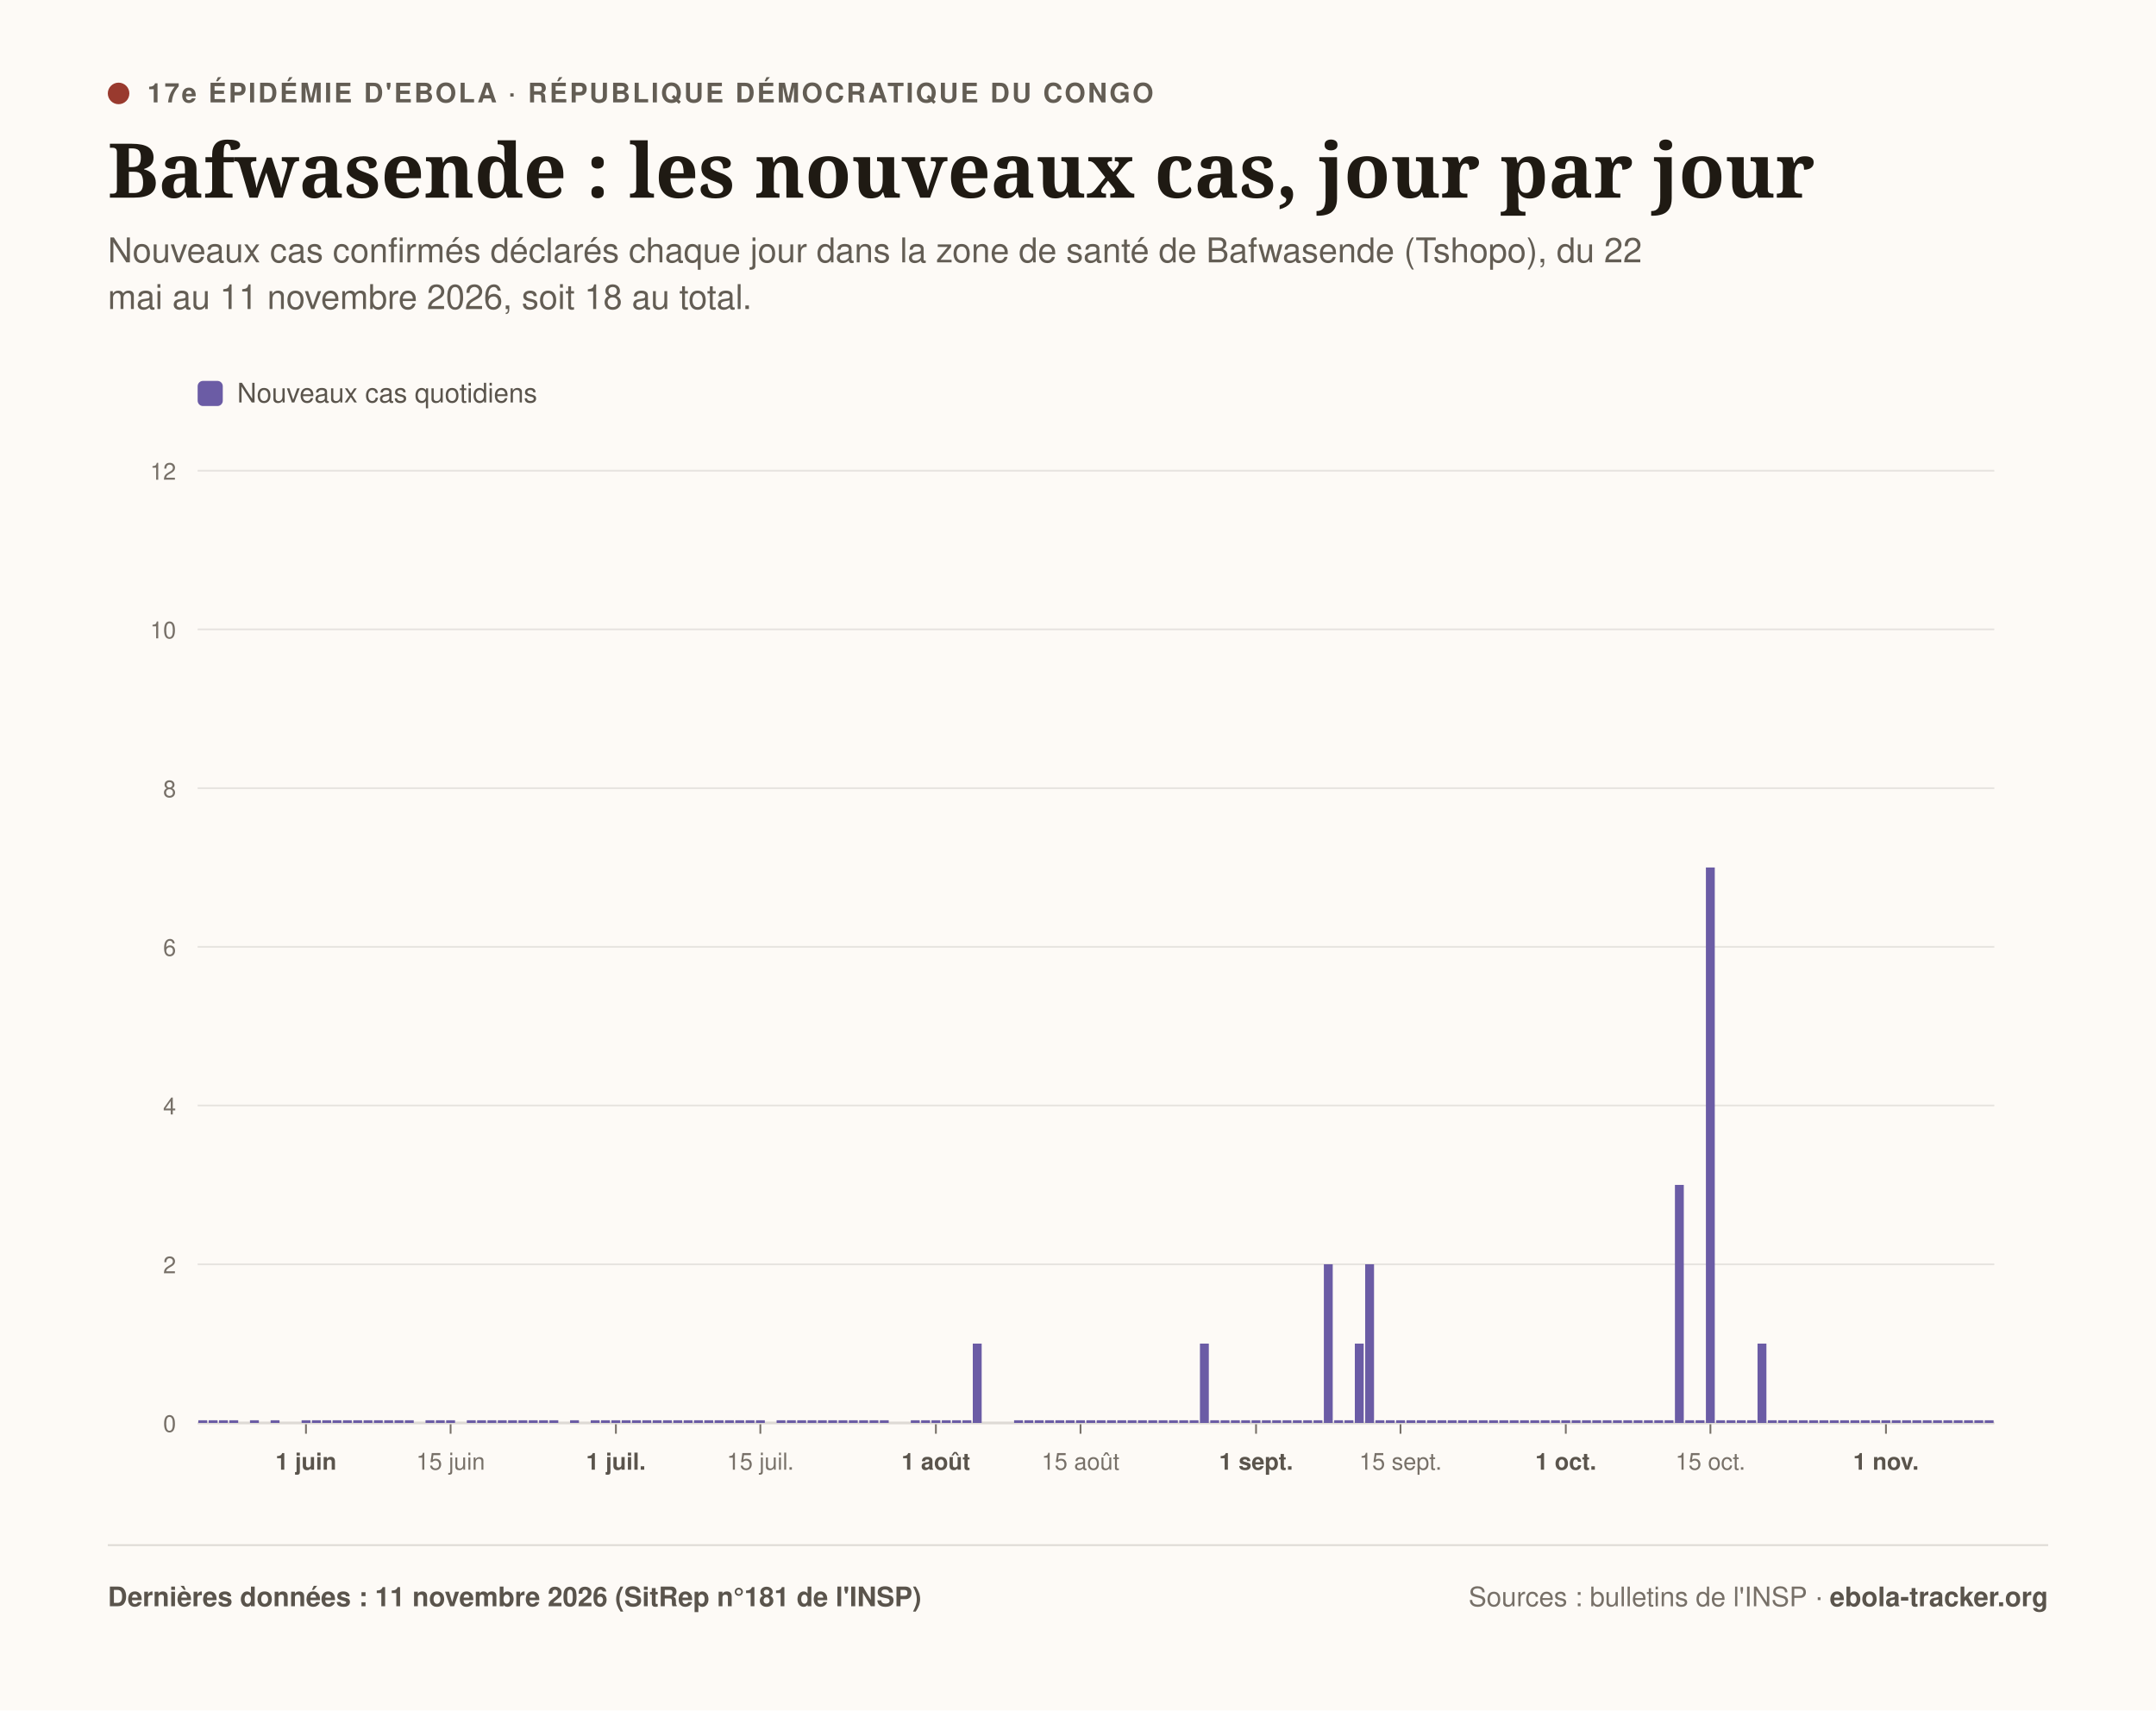
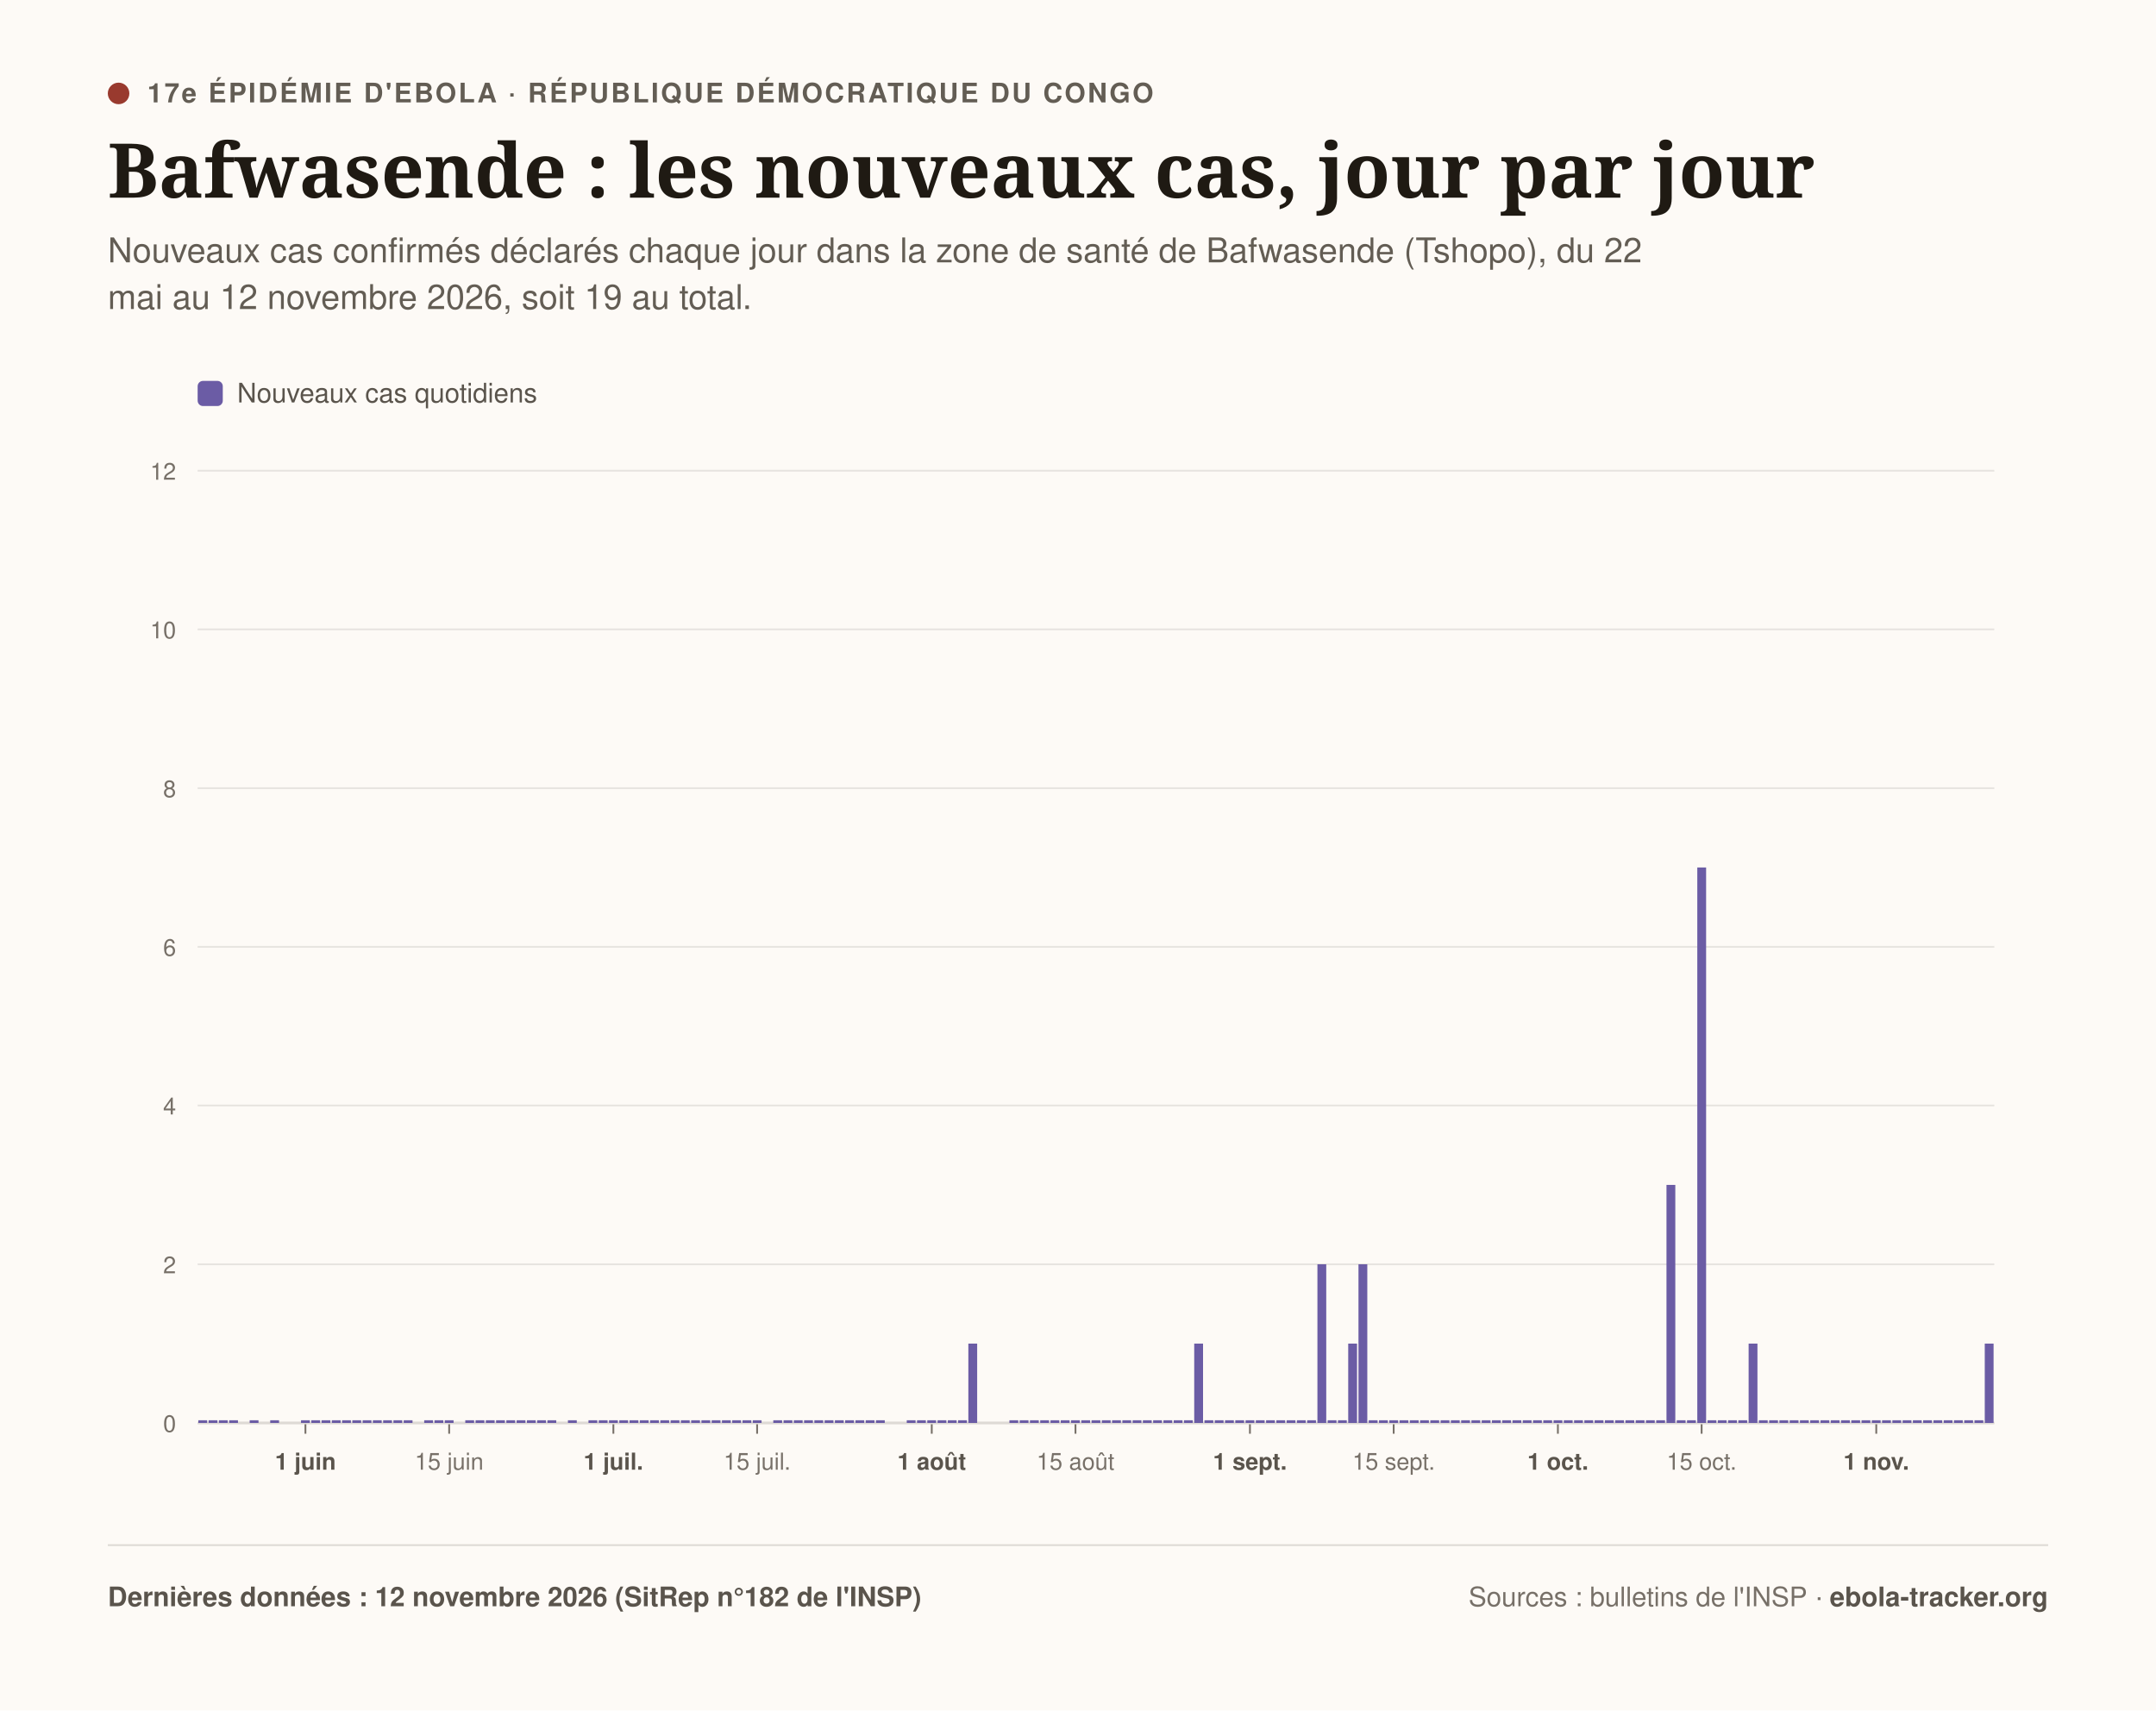
- <svg xmlns="http://www.w3.org/2000/svg" viewBox="0 0 1200 952" role="img" aria-label="Bafwasende : les nouveaux cas, jour par jour. Nouveaux cas confirmés déclarés chaque jour dans la zone de santé de Bafwasende (Tshopo), du 22 mai au 11 novembre 2026, soit 18 au total.">
+ <svg xmlns="http://www.w3.org/2000/svg" viewBox="0 0 1200 952" role="img" aria-label="Bafwasende : les nouveaux cas, jour par jour. Nouveaux cas confirmés déclarés chaque jour dans la zone de santé de Bafwasende (Tshopo), du 22 mai au 12 novembre 2026, soit 19 au total.">
  <rect width="1200" height="952" fill="#FDFAF6" />
  <circle cx="66" cy="52" r="6" fill="#993A2E" />
  <text x="82.0" y="57.0" font-family="'Public Sans',Helvetica,Arial,sans-serif" font-size="15" font-weight="700" fill="#635D54" text-anchor="start" letter-spacing=".08em">17e ÉPIDÉMIE D'EBOLA · RÉPUBLIQUE DÉMOCRATIQUE DU CONGO</text>
  <text x="60.0" y="110.0" font-family="'Source Serif 4',Georgia,serif" font-size="42" font-weight="600" fill="#1F1A13" text-anchor="start">Bafwasende : les nouveaux cas, jour par jour</text>
  <text x="60.0" y="146.0" font-family="'Public Sans',Helvetica,Arial,sans-serif" font-size="19" font-weight="400" fill="#635D54" text-anchor="start">Nouveaux cas confirmés déclarés chaque jour dans la zone de santé de Bafwasende (Tshopo), du 22</text>
-   <text x="60.0" y="172.0" font-family="'Public Sans',Helvetica,Arial,sans-serif" font-size="19" font-weight="400" fill="#635D54" text-anchor="start">mai au 11 novembre 2026, soit 18 au total.</text>
+   <text x="60.0" y="172.0" font-family="'Public Sans',Helvetica,Arial,sans-serif" font-size="19" font-weight="400" fill="#635D54" text-anchor="start">mai au 12 novembre 2026, soit 19 au total.</text>
  <rect x="110" y="212" width="14" height="14" rx="3" fill="#6B5CA5" />
  <text x="132.0" y="224.0" font-family="'Public Sans',Helvetica,Arial,sans-serif" font-size="15" font-weight="400" fill="#5A544C" text-anchor="start">Nouveaux cas quotidiens</text>
  <line x1="110" x2="1110" y1="792.0" y2="792.0" stroke="#E7E4E0" />
  <text x="98.0" y="797.0" font-family="'Public Sans',Helvetica,Arial,sans-serif" font-size="13" font-weight="400" fill="#777068" text-anchor="end">0</text>
  <line x1="110" x2="1110" y1="703.7" y2="703.7" stroke="#E7E4E0" />
  <text x="98.0" y="708.7" font-family="'Public Sans',Helvetica,Arial,sans-serif" font-size="13" font-weight="400" fill="#777068" text-anchor="end">2</text>
  <line x1="110" x2="1110" y1="615.3" y2="615.3" stroke="#E7E4E0" />
  <text x="98.0" y="620.3" font-family="'Public Sans',Helvetica,Arial,sans-serif" font-size="13" font-weight="400" fill="#777068" text-anchor="end">4</text>
  <line x1="110" x2="1110" y1="527.0" y2="527.0" stroke="#E7E4E0" />
  <text x="98.0" y="532.0" font-family="'Public Sans',Helvetica,Arial,sans-serif" font-size="13" font-weight="400" fill="#777068" text-anchor="end">6</text>
  <line x1="110" x2="1110" y1="438.7" y2="438.7" stroke="#E7E4E0" />
  <text x="98.0" y="443.7" font-family="'Public Sans',Helvetica,Arial,sans-serif" font-size="13" font-weight="400" fill="#777068" text-anchor="end">8</text>
  <line x1="110" x2="1110" y1="350.3" y2="350.3" stroke="#E7E4E0" />
  <text x="98.0" y="355.3" font-family="'Public Sans',Helvetica,Arial,sans-serif" font-size="13" font-weight="400" fill="#777068" text-anchor="end">10</text>
  <line x1="110" x2="1110" y1="262.0" y2="262.0" stroke="#E7E4E0" />
  <text x="98.0" y="267.0" font-family="'Public Sans',Helvetica,Arial,sans-serif" font-size="13" font-weight="400" fill="#777068" text-anchor="end">12</text>
-   <line x1="170.3" x2="170.3" y1="792" y2="798" stroke="#777068" />
-   <text x="170.3" y="818.0" font-family="'Public Sans',Helvetica,Arial,sans-serif" font-size="13" font-weight="600" fill="#5A544C" text-anchor="middle">1 juin</text>
-   <line x1="250.8" x2="250.8" y1="792" y2="798" stroke="#777068" />
-   <text x="250.8" y="818.0" font-family="'Public Sans',Helvetica,Arial,sans-serif" font-size="13" font-weight="400" fill="#777068" text-anchor="middle">15 juin</text>
-   <line x1="342.8" x2="342.8" y1="792" y2="798" stroke="#777068" />
-   <text x="342.8" y="818.0" font-family="'Public Sans',Helvetica,Arial,sans-serif" font-size="13" font-weight="600" fill="#5A544C" text-anchor="middle">1 juil.</text>
-   <line x1="423.2" x2="423.2" y1="792" y2="798" stroke="#777068" />
-   <text x="423.2" y="818.0" font-family="'Public Sans',Helvetica,Arial,sans-serif" font-size="13" font-weight="400" fill="#777068" text-anchor="middle">15 juil.</text>
-   <line x1="520.9" x2="520.9" y1="792" y2="798" stroke="#777068" />
-   <text x="520.9" y="818.0" font-family="'Public Sans',Helvetica,Arial,sans-serif" font-size="13" font-weight="600" fill="#5A544C" text-anchor="middle">1 août</text>
-   <line x1="601.4" x2="601.4" y1="792" y2="798" stroke="#777068" />
-   <text x="601.4" y="818.0" font-family="'Public Sans',Helvetica,Arial,sans-serif" font-size="13" font-weight="400" fill="#777068" text-anchor="middle">15 août</text>
-   <line x1="699.1" x2="699.1" y1="792" y2="798" stroke="#777068" />
-   <text x="699.1" y="818.0" font-family="'Public Sans',Helvetica,Arial,sans-serif" font-size="13" font-weight="600" fill="#5A544C" text-anchor="middle">1 sept.</text>
-   <line x1="779.5" x2="779.5" y1="792" y2="798" stroke="#777068" />
-   <text x="779.5" y="818.0" font-family="'Public Sans',Helvetica,Arial,sans-serif" font-size="13" font-weight="400" fill="#777068" text-anchor="middle">15 sept.</text>
-   <line x1="871.5" x2="871.5" y1="792" y2="798" stroke="#777068" />
-   <text x="871.5" y="818.0" font-family="'Public Sans',Helvetica,Arial,sans-serif" font-size="13" font-weight="600" fill="#5A544C" text-anchor="middle">1 oct.</text>
-   <line x1="952.0" x2="952.0" y1="792" y2="798" stroke="#777068" />
-   <text x="952.0" y="818.0" font-family="'Public Sans',Helvetica,Arial,sans-serif" font-size="13" font-weight="400" fill="#777068" text-anchor="middle">15 oct.</text>
-   <line x1="1049.7" x2="1049.7" y1="792" y2="798" stroke="#777068" />
-   <text x="1049.7" y="818.0" font-family="'Public Sans',Helvetica,Arial,sans-serif" font-size="13" font-weight="600" fill="#5A544C" text-anchor="middle">1 nov.</text>
+   <line x1="170.0" x2="170.0" y1="792" y2="798" stroke="#777068" />
+   <text x="170.0" y="818.0" font-family="'Public Sans',Helvetica,Arial,sans-serif" font-size="13" font-weight="600" fill="#5A544C" text-anchor="middle">1 juin</text>
+   <line x1="250.0" x2="250.0" y1="792" y2="798" stroke="#777068" />
+   <text x="250.0" y="818.0" font-family="'Public Sans',Helvetica,Arial,sans-serif" font-size="13" font-weight="400" fill="#777068" text-anchor="middle">15 juin</text>
+   <line x1="341.4" x2="341.4" y1="792" y2="798" stroke="#777068" />
+   <text x="341.4" y="818.0" font-family="'Public Sans',Helvetica,Arial,sans-serif" font-size="13" font-weight="600" fill="#5A544C" text-anchor="middle">1 juil.</text>
+   <line x1="421.4" x2="421.4" y1="792" y2="798" stroke="#777068" />
+   <text x="421.4" y="818.0" font-family="'Public Sans',Helvetica,Arial,sans-serif" font-size="13" font-weight="400" fill="#777068" text-anchor="middle">15 juil.</text>
+   <line x1="518.6" x2="518.6" y1="792" y2="798" stroke="#777068" />
+   <text x="518.6" y="818.0" font-family="'Public Sans',Helvetica,Arial,sans-serif" font-size="13" font-weight="600" fill="#5A544C" text-anchor="middle">1 août</text>
+   <line x1="598.6" x2="598.6" y1="792" y2="798" stroke="#777068" />
+   <text x="598.6" y="818.0" font-family="'Public Sans',Helvetica,Arial,sans-serif" font-size="13" font-weight="400" fill="#777068" text-anchor="middle">15 août</text>
+   <line x1="695.7" x2="695.7" y1="792" y2="798" stroke="#777068" />
+   <text x="695.7" y="818.0" font-family="'Public Sans',Helvetica,Arial,sans-serif" font-size="13" font-weight="600" fill="#5A544C" text-anchor="middle">1 sept.</text>
+   <line x1="775.7" x2="775.7" y1="792" y2="798" stroke="#777068" />
+   <text x="775.7" y="818.0" font-family="'Public Sans',Helvetica,Arial,sans-serif" font-size="13" font-weight="400" fill="#777068" text-anchor="middle">15 sept.</text>
+   <line x1="867.1" x2="867.1" y1="792" y2="798" stroke="#777068" />
+   <text x="867.1" y="818.0" font-family="'Public Sans',Helvetica,Arial,sans-serif" font-size="13" font-weight="600" fill="#5A544C" text-anchor="middle">1 oct.</text>
+   <line x1="947.1" x2="947.1" y1="792" y2="798" stroke="#777068" />
+   <text x="947.1" y="818.0" font-family="'Public Sans',Helvetica,Arial,sans-serif" font-size="13" font-weight="400" fill="#777068" text-anchor="middle">15 oct.</text>
+   <line x1="1044.3" x2="1044.3" y1="792" y2="798" stroke="#777068" />
+   <text x="1044.3" y="818.0" font-family="'Public Sans',Helvetica,Arial,sans-serif" font-size="13" font-weight="600" fill="#5A544C" text-anchor="middle">1 nov.</text>
  <line x1="110" x2="1110" y1="792" y2="792" stroke="#DEDAD5" stroke-width="1.5" />
-   <rect x="110.40" y="790.50" width="4.94" height="1.50" fill="#6B5CA5" />
-   <rect x="116.15" y="790.50" width="4.94" height="1.50" fill="#6B5CA5" />
-   <rect x="121.90" y="790.50" width="4.94" height="1.50" fill="#6B5CA5" />
-   <rect x="127.64" y="790.50" width="4.94" height="1.50" fill="#6B5CA5" />
-   <rect x="139.14" y="790.50" width="4.94" height="1.50" fill="#6B5CA5" />
-   <rect x="150.63" y="790.50" width="4.94" height="1.50" fill="#6B5CA5" />
-   <rect x="167.87" y="790.50" width="4.94" height="1.50" fill="#6B5CA5" />
-   <rect x="173.62" y="790.50" width="4.94" height="1.50" fill="#6B5CA5" />
-   <rect x="179.37" y="790.50" width="4.94" height="1.50" fill="#6B5CA5" />
-   <rect x="185.11" y="790.50" width="4.94" height="1.50" fill="#6B5CA5" />
-   <rect x="190.86" y="790.50" width="4.94" height="1.50" fill="#6B5CA5" />
-   <rect x="196.61" y="790.50" width="4.94" height="1.50" fill="#6B5CA5" />
-   <rect x="202.36" y="790.50" width="4.94" height="1.50" fill="#6B5CA5" />
-   <rect x="208.10" y="790.50" width="4.94" height="1.50" fill="#6B5CA5" />
-   <rect x="213.85" y="790.50" width="4.94" height="1.50" fill="#6B5CA5" />
-   <rect x="219.60" y="790.50" width="4.94" height="1.50" fill="#6B5CA5" />
-   <rect x="225.34" y="790.50" width="4.94" height="1.50" fill="#6B5CA5" />
-   <rect x="236.84" y="790.50" width="4.94" height="1.50" fill="#6B5CA5" />
-   <rect x="242.59" y="790.50" width="4.94" height="1.50" fill="#6B5CA5" />
-   <rect x="248.33" y="790.50" width="4.94" height="1.50" fill="#6B5CA5" />
-   <rect x="259.83" y="790.50" width="4.94" height="1.50" fill="#6B5CA5" />
-   <rect x="265.57" y="790.50" width="4.94" height="1.50" fill="#6B5CA5" />
-   <rect x="271.32" y="790.50" width="4.94" height="1.50" fill="#6B5CA5" />
-   <rect x="277.07" y="790.50" width="4.94" height="1.50" fill="#6B5CA5" />
-   <rect x="282.82" y="790.50" width="4.94" height="1.50" fill="#6B5CA5" />
-   <rect x="288.56" y="790.50" width="4.94" height="1.50" fill="#6B5CA5" />
-   <rect x="294.31" y="790.50" width="4.94" height="1.50" fill="#6B5CA5" />
-   <rect x="300.06" y="790.50" width="4.94" height="1.50" fill="#6B5CA5" />
-   <rect x="305.80" y="790.50" width="4.94" height="1.50" fill="#6B5CA5" />
-   <rect x="317.30" y="790.50" width="4.94" height="1.50" fill="#6B5CA5" />
-   <rect x="328.79" y="790.50" width="4.94" height="1.50" fill="#6B5CA5" />
-   <rect x="334.54" y="790.50" width="4.94" height="1.50" fill="#6B5CA5" />
-   <rect x="340.29" y="790.50" width="4.94" height="1.50" fill="#6B5CA5" />
-   <rect x="346.03" y="790.50" width="4.94" height="1.50" fill="#6B5CA5" />
-   <rect x="351.78" y="790.50" width="4.94" height="1.50" fill="#6B5CA5" />
-   <rect x="357.53" y="790.50" width="4.94" height="1.50" fill="#6B5CA5" />
-   <rect x="363.28" y="790.50" width="4.94" height="1.50" fill="#6B5CA5" />
-   <rect x="369.02" y="790.50" width="4.94" height="1.50" fill="#6B5CA5" />
-   <rect x="374.77" y="790.50" width="4.94" height="1.50" fill="#6B5CA5" />
-   <rect x="380.52" y="790.50" width="4.94" height="1.50" fill="#6B5CA5" />
-   <rect x="386.26" y="790.50" width="4.94" height="1.50" fill="#6B5CA5" />
-   <rect x="392.01" y="790.50" width="4.94" height="1.50" fill="#6B5CA5" />
-   <rect x="397.76" y="790.50" width="4.94" height="1.50" fill="#6B5CA5" />
-   <rect x="403.51" y="790.50" width="4.94" height="1.50" fill="#6B5CA5" />
-   <rect x="409.25" y="790.50" width="4.94" height="1.50" fill="#6B5CA5" />
-   <rect x="415.00" y="790.50" width="4.94" height="1.50" fill="#6B5CA5" />
-   <rect x="420.75" y="790.50" width="4.94" height="1.50" fill="#6B5CA5" />
-   <rect x="432.24" y="790.50" width="4.94" height="1.50" fill="#6B5CA5" />
-   <rect x="437.99" y="790.50" width="4.94" height="1.50" fill="#6B5CA5" />
-   <rect x="443.74" y="790.50" width="4.94" height="1.50" fill="#6B5CA5" />
-   <rect x="449.48" y="790.50" width="4.94" height="1.50" fill="#6B5CA5" />
-   <rect x="455.23" y="790.50" width="4.94" height="1.50" fill="#6B5CA5" />
-   <rect x="460.98" y="790.50" width="4.94" height="1.50" fill="#6B5CA5" />
-   <rect x="466.72" y="790.50" width="4.94" height="1.50" fill="#6B5CA5" />
-   <rect x="472.47" y="790.50" width="4.94" height="1.50" fill="#6B5CA5" />
-   <rect x="478.22" y="790.50" width="4.94" height="1.50" fill="#6B5CA5" />
-   <rect x="483.97" y="790.50" width="4.94" height="1.50" fill="#6B5CA5" />
-   <rect x="489.71" y="790.50" width="4.94" height="1.50" fill="#6B5CA5" />
-   <rect x="506.95" y="790.50" width="4.94" height="1.50" fill="#6B5CA5" />
-   <rect x="512.70" y="790.50" width="4.94" height="1.50" fill="#6B5CA5" />
-   <rect x="518.45" y="790.50" width="4.94" height="1.50" fill="#6B5CA5" />
-   <rect x="524.20" y="790.50" width="4.94" height="1.50" fill="#6B5CA5" />
-   <rect x="529.94" y="790.50" width="4.94" height="1.50" fill="#6B5CA5" />
-   <rect x="535.69" y="790.50" width="4.94" height="1.50" fill="#6B5CA5" />
-   <rect x="541.44" y="747.83" width="4.94" height="44.17" fill="#6B5CA5" />
-   <rect x="564.43" y="790.50" width="4.94" height="1.50" fill="#6B5CA5" />
-   <rect x="570.17" y="790.50" width="4.94" height="1.50" fill="#6B5CA5" />
-   <rect x="575.92" y="790.50" width="4.94" height="1.50" fill="#6B5CA5" />
-   <rect x="581.67" y="790.50" width="4.94" height="1.50" fill="#6B5CA5" />
-   <rect x="587.41" y="790.50" width="4.94" height="1.50" fill="#6B5CA5" />
-   <rect x="593.16" y="790.50" width="4.94" height="1.50" fill="#6B5CA5" />
-   <rect x="598.91" y="790.50" width="4.94" height="1.50" fill="#6B5CA5" />
-   <rect x="604.66" y="790.50" width="4.94" height="1.50" fill="#6B5CA5" />
-   <rect x="610.40" y="790.50" width="4.94" height="1.50" fill="#6B5CA5" />
-   <rect x="616.15" y="790.50" width="4.94" height="1.50" fill="#6B5CA5" />
-   <rect x="621.90" y="790.50" width="4.94" height="1.50" fill="#6B5CA5" />
-   <rect x="627.64" y="790.50" width="4.94" height="1.50" fill="#6B5CA5" />
-   <rect x="633.39" y="790.50" width="4.94" height="1.50" fill="#6B5CA5" />
-   <rect x="639.14" y="790.50" width="4.94" height="1.50" fill="#6B5CA5" />
-   <rect x="644.89" y="790.50" width="4.94" height="1.50" fill="#6B5CA5" />
-   <rect x="650.63" y="790.50" width="4.94" height="1.50" fill="#6B5CA5" />
-   <rect x="656.38" y="790.50" width="4.94" height="1.50" fill="#6B5CA5" />
-   <rect x="662.13" y="790.50" width="4.94" height="1.50" fill="#6B5CA5" />
-   <rect x="667.87" y="747.83" width="4.94" height="44.17" fill="#6B5CA5" />
-   <rect x="673.62" y="790.50" width="4.94" height="1.50" fill="#6B5CA5" />
-   <rect x="679.37" y="790.50" width="4.94" height="1.50" fill="#6B5CA5" />
-   <rect x="685.11" y="790.50" width="4.94" height="1.50" fill="#6B5CA5" />
-   <rect x="690.86" y="790.50" width="4.94" height="1.50" fill="#6B5CA5" />
-   <rect x="696.61" y="790.50" width="4.94" height="1.50" fill="#6B5CA5" />
-   <rect x="702.36" y="790.50" width="4.94" height="1.50" fill="#6B5CA5" />
-   <rect x="708.10" y="790.50" width="4.94" height="1.50" fill="#6B5CA5" />
-   <rect x="713.85" y="790.50" width="4.94" height="1.50" fill="#6B5CA5" />
-   <rect x="719.60" y="790.50" width="4.94" height="1.50" fill="#6B5CA5" />
-   <rect x="725.34" y="790.50" width="4.94" height="1.50" fill="#6B5CA5" />
-   <rect x="731.09" y="790.50" width="4.94" height="1.50" fill="#6B5CA5" />
-   <rect x="736.84" y="703.67" width="4.94" height="88.33" fill="#6B5CA5" />
-   <rect x="742.59" y="790.50" width="4.94" height="1.50" fill="#6B5CA5" />
-   <rect x="748.33" y="790.50" width="4.94" height="1.50" fill="#6B5CA5" />
-   <rect x="754.08" y="747.83" width="4.94" height="44.17" fill="#6B5CA5" />
-   <rect x="759.83" y="703.67" width="4.94" height="88.33" fill="#6B5CA5" />
-   <rect x="765.57" y="790.50" width="4.94" height="1.50" fill="#6B5CA5" />
-   <rect x="771.32" y="790.50" width="4.94" height="1.50" fill="#6B5CA5" />
-   <rect x="777.07" y="790.50" width="4.94" height="1.50" fill="#6B5CA5" />
-   <rect x="782.82" y="790.50" width="4.94" height="1.50" fill="#6B5CA5" />
-   <rect x="788.56" y="790.50" width="4.94" height="1.50" fill="#6B5CA5" />
-   <rect x="794.31" y="790.50" width="4.94" height="1.50" fill="#6B5CA5" />
-   <rect x="800.06" y="790.50" width="4.94" height="1.50" fill="#6B5CA5" />
-   <rect x="805.80" y="790.50" width="4.94" height="1.50" fill="#6B5CA5" />
-   <rect x="811.55" y="790.50" width="4.94" height="1.50" fill="#6B5CA5" />
-   <rect x="817.30" y="790.50" width="4.94" height="1.50" fill="#6B5CA5" />
-   <rect x="823.05" y="790.50" width="4.94" height="1.50" fill="#6B5CA5" />
-   <rect x="828.79" y="790.50" width="4.94" height="1.50" fill="#6B5CA5" />
-   <rect x="834.54" y="790.50" width="4.94" height="1.50" fill="#6B5CA5" />
-   <rect x="840.29" y="790.50" width="4.94" height="1.50" fill="#6B5CA5" />
-   <rect x="846.03" y="790.50" width="4.94" height="1.50" fill="#6B5CA5" />
-   <rect x="851.78" y="790.50" width="4.94" height="1.50" fill="#6B5CA5" />
-   <rect x="857.53" y="790.50" width="4.94" height="1.50" fill="#6B5CA5" />
-   <rect x="863.28" y="790.50" width="4.94" height="1.50" fill="#6B5CA5" />
-   <rect x="869.02" y="790.50" width="4.94" height="1.50" fill="#6B5CA5" />
-   <rect x="874.77" y="790.50" width="4.94" height="1.50" fill="#6B5CA5" />
-   <rect x="880.52" y="790.50" width="4.94" height="1.50" fill="#6B5CA5" />
-   <rect x="886.26" y="790.50" width="4.94" height="1.50" fill="#6B5CA5" />
-   <rect x="892.01" y="790.50" width="4.94" height="1.50" fill="#6B5CA5" />
-   <rect x="897.76" y="790.50" width="4.94" height="1.50" fill="#6B5CA5" />
-   <rect x="903.51" y="790.50" width="4.94" height="1.50" fill="#6B5CA5" />
-   <rect x="909.25" y="790.50" width="4.94" height="1.50" fill="#6B5CA5" />
-   <rect x="915.00" y="790.50" width="4.94" height="1.50" fill="#6B5CA5" />
-   <rect x="920.75" y="790.50" width="4.94" height="1.50" fill="#6B5CA5" />
-   <rect x="926.49" y="790.50" width="4.94" height="1.50" fill="#6B5CA5" />
-   <rect x="932.24" y="659.50" width="4.94" height="132.50" fill="#6B5CA5" />
-   <rect x="937.99" y="790.50" width="4.94" height="1.50" fill="#6B5CA5" />
-   <rect x="943.74" y="790.50" width="4.94" height="1.50" fill="#6B5CA5" />
-   <rect x="949.48" y="482.83" width="4.94" height="309.17" fill="#6B5CA5" />
-   <rect x="955.23" y="790.50" width="4.94" height="1.50" fill="#6B5CA5" />
-   <rect x="960.98" y="790.50" width="4.94" height="1.50" fill="#6B5CA5" />
-   <rect x="966.72" y="790.50" width="4.94" height="1.50" fill="#6B5CA5" />
-   <rect x="972.47" y="790.50" width="4.94" height="1.50" fill="#6B5CA5" />
-   <rect x="978.22" y="747.83" width="4.94" height="44.17" fill="#6B5CA5" />
-   <rect x="983.97" y="790.50" width="4.94" height="1.50" fill="#6B5CA5" />
-   <rect x="989.71" y="790.50" width="4.94" height="1.50" fill="#6B5CA5" />
-   <rect x="995.46" y="790.50" width="4.94" height="1.50" fill="#6B5CA5" />
-   <rect x="1001.21" y="790.50" width="4.94" height="1.50" fill="#6B5CA5" />
-   <rect x="1006.95" y="790.50" width="4.94" height="1.50" fill="#6B5CA5" />
-   <rect x="1012.70" y="790.50" width="4.94" height="1.50" fill="#6B5CA5" />
-   <rect x="1018.45" y="790.50" width="4.94" height="1.50" fill="#6B5CA5" />
-   <rect x="1024.20" y="790.50" width="4.94" height="1.50" fill="#6B5CA5" />
-   <rect x="1029.94" y="790.50" width="4.94" height="1.50" fill="#6B5CA5" />
-   <rect x="1035.69" y="790.50" width="4.94" height="1.50" fill="#6B5CA5" />
-   <rect x="1041.44" y="790.50" width="4.94" height="1.50" fill="#6B5CA5" />
-   <rect x="1047.18" y="790.50" width="4.94" height="1.50" fill="#6B5CA5" />
-   <rect x="1052.93" y="790.50" width="4.94" height="1.50" fill="#6B5CA5" />
-   <rect x="1058.68" y="790.50" width="4.94" height="1.50" fill="#6B5CA5" />
-   <rect x="1064.43" y="790.50" width="4.94" height="1.50" fill="#6B5CA5" />
-   <rect x="1070.17" y="790.50" width="4.94" height="1.50" fill="#6B5CA5" />
-   <rect x="1075.92" y="790.50" width="4.94" height="1.50" fill="#6B5CA5" />
-   <rect x="1081.67" y="790.50" width="4.94" height="1.50" fill="#6B5CA5" />
-   <rect x="1087.41" y="790.50" width="4.94" height="1.50" fill="#6B5CA5" />
-   <rect x="1093.16" y="790.50" width="4.94" height="1.50" fill="#6B5CA5" />
-   <rect x="1098.91" y="790.50" width="4.94" height="1.50" fill="#6B5CA5" />
-   <rect x="1104.66" y="790.50" width="4.94" height="1.50" fill="#6B5CA5" />
+   <rect x="110.40" y="790.50" width="4.91" height="1.50" fill="#6B5CA5" />
+   <rect x="116.11" y="790.50" width="4.91" height="1.50" fill="#6B5CA5" />
+   <rect x="121.83" y="790.50" width="4.91" height="1.50" fill="#6B5CA5" />
+   <rect x="127.54" y="790.50" width="4.91" height="1.50" fill="#6B5CA5" />
+   <rect x="138.97" y="790.50" width="4.91" height="1.50" fill="#6B5CA5" />
+   <rect x="150.40" y="790.50" width="4.91" height="1.50" fill="#6B5CA5" />
+   <rect x="167.54" y="790.50" width="4.91" height="1.50" fill="#6B5CA5" />
+   <rect x="173.26" y="790.50" width="4.91" height="1.50" fill="#6B5CA5" />
+   <rect x="178.97" y="790.50" width="4.91" height="1.50" fill="#6B5CA5" />
+   <rect x="184.69" y="790.50" width="4.91" height="1.50" fill="#6B5CA5" />
+   <rect x="190.40" y="790.50" width="4.91" height="1.50" fill="#6B5CA5" />
+   <rect x="196.11" y="790.50" width="4.91" height="1.50" fill="#6B5CA5" />
+   <rect x="201.83" y="790.50" width="4.91" height="1.50" fill="#6B5CA5" />
+   <rect x="207.54" y="790.50" width="4.91" height="1.50" fill="#6B5CA5" />
+   <rect x="213.26" y="790.50" width="4.91" height="1.50" fill="#6B5CA5" />
+   <rect x="218.97" y="790.50" width="4.91" height="1.50" fill="#6B5CA5" />
+   <rect x="224.69" y="790.50" width="4.91" height="1.50" fill="#6B5CA5" />
+   <rect x="236.11" y="790.50" width="4.91" height="1.50" fill="#6B5CA5" />
+   <rect x="241.83" y="790.50" width="4.91" height="1.50" fill="#6B5CA5" />
+   <rect x="247.54" y="790.50" width="4.91" height="1.50" fill="#6B5CA5" />
+   <rect x="258.97" y="790.50" width="4.91" height="1.50" fill="#6B5CA5" />
+   <rect x="264.69" y="790.50" width="4.91" height="1.50" fill="#6B5CA5" />
+   <rect x="270.40" y="790.50" width="4.91" height="1.50" fill="#6B5CA5" />
+   <rect x="276.11" y="790.50" width="4.91" height="1.50" fill="#6B5CA5" />
+   <rect x="281.83" y="790.50" width="4.91" height="1.50" fill="#6B5CA5" />
+   <rect x="287.54" y="790.50" width="4.91" height="1.50" fill="#6B5CA5" />
+   <rect x="293.26" y="790.50" width="4.91" height="1.50" fill="#6B5CA5" />
+   <rect x="298.97" y="790.50" width="4.91" height="1.50" fill="#6B5CA5" />
+   <rect x="304.69" y="790.50" width="4.91" height="1.50" fill="#6B5CA5" />
+   <rect x="316.11" y="790.50" width="4.91" height="1.50" fill="#6B5CA5" />
+   <rect x="327.54" y="790.50" width="4.91" height="1.50" fill="#6B5CA5" />
+   <rect x="333.26" y="790.50" width="4.91" height="1.50" fill="#6B5CA5" />
+   <rect x="338.97" y="790.50" width="4.91" height="1.50" fill="#6B5CA5" />
+   <rect x="344.69" y="790.50" width="4.91" height="1.50" fill="#6B5CA5" />
+   <rect x="350.40" y="790.50" width="4.91" height="1.50" fill="#6B5CA5" />
+   <rect x="356.11" y="790.50" width="4.91" height="1.50" fill="#6B5CA5" />
+   <rect x="361.83" y="790.50" width="4.91" height="1.50" fill="#6B5CA5" />
+   <rect x="367.54" y="790.50" width="4.91" height="1.50" fill="#6B5CA5" />
+   <rect x="373.26" y="790.50" width="4.91" height="1.50" fill="#6B5CA5" />
+   <rect x="378.97" y="790.50" width="4.91" height="1.50" fill="#6B5CA5" />
+   <rect x="384.69" y="790.50" width="4.91" height="1.50" fill="#6B5CA5" />
+   <rect x="390.40" y="790.50" width="4.91" height="1.50" fill="#6B5CA5" />
+   <rect x="396.11" y="790.50" width="4.91" height="1.50" fill="#6B5CA5" />
+   <rect x="401.83" y="790.50" width="4.91" height="1.50" fill="#6B5CA5" />
+   <rect x="407.54" y="790.50" width="4.91" height="1.50" fill="#6B5CA5" />
+   <rect x="413.26" y="790.50" width="4.91" height="1.50" fill="#6B5CA5" />
+   <rect x="418.97" y="790.50" width="4.91" height="1.50" fill="#6B5CA5" />
+   <rect x="430.40" y="790.50" width="4.91" height="1.50" fill="#6B5CA5" />
+   <rect x="436.11" y="790.50" width="4.91" height="1.50" fill="#6B5CA5" />
+   <rect x="441.83" y="790.50" width="4.91" height="1.50" fill="#6B5CA5" />
+   <rect x="447.54" y="790.50" width="4.91" height="1.50" fill="#6B5CA5" />
+   <rect x="453.26" y="790.50" width="4.91" height="1.50" fill="#6B5CA5" />
+   <rect x="458.97" y="790.50" width="4.91" height="1.50" fill="#6B5CA5" />
+   <rect x="464.69" y="790.50" width="4.91" height="1.50" fill="#6B5CA5" />
+   <rect x="470.40" y="790.50" width="4.91" height="1.50" fill="#6B5CA5" />
+   <rect x="476.11" y="790.50" width="4.91" height="1.50" fill="#6B5CA5" />
+   <rect x="481.83" y="790.50" width="4.91" height="1.50" fill="#6B5CA5" />
+   <rect x="487.54" y="790.50" width="4.91" height="1.50" fill="#6B5CA5" />
+   <rect x="504.69" y="790.50" width="4.91" height="1.50" fill="#6B5CA5" />
+   <rect x="510.40" y="790.50" width="4.91" height="1.50" fill="#6B5CA5" />
+   <rect x="516.11" y="790.50" width="4.91" height="1.50" fill="#6B5CA5" />
+   <rect x="521.83" y="790.50" width="4.91" height="1.50" fill="#6B5CA5" />
+   <rect x="527.54" y="790.50" width="4.91" height="1.50" fill="#6B5CA5" />
+   <rect x="533.26" y="790.50" width="4.91" height="1.50" fill="#6B5CA5" />
+   <rect x="538.97" y="747.83" width="4.91" height="44.17" fill="#6B5CA5" />
+   <rect x="561.83" y="790.50" width="4.91" height="1.50" fill="#6B5CA5" />
+   <rect x="567.54" y="790.50" width="4.91" height="1.50" fill="#6B5CA5" />
+   <rect x="573.26" y="790.50" width="4.91" height="1.50" fill="#6B5CA5" />
+   <rect x="578.97" y="790.50" width="4.91" height="1.50" fill="#6B5CA5" />
+   <rect x="584.69" y="790.50" width="4.91" height="1.50" fill="#6B5CA5" />
+   <rect x="590.40" y="790.50" width="4.91" height="1.50" fill="#6B5CA5" />
+   <rect x="596.11" y="790.50" width="4.91" height="1.50" fill="#6B5CA5" />
+   <rect x="601.83" y="790.50" width="4.91" height="1.50" fill="#6B5CA5" />
+   <rect x="607.54" y="790.50" width="4.91" height="1.50" fill="#6B5CA5" />
+   <rect x="613.26" y="790.50" width="4.91" height="1.50" fill="#6B5CA5" />
+   <rect x="618.97" y="790.50" width="4.91" height="1.50" fill="#6B5CA5" />
+   <rect x="624.69" y="790.50" width="4.91" height="1.50" fill="#6B5CA5" />
+   <rect x="630.40" y="790.50" width="4.91" height="1.50" fill="#6B5CA5" />
+   <rect x="636.11" y="790.50" width="4.91" height="1.50" fill="#6B5CA5" />
+   <rect x="641.83" y="790.50" width="4.91" height="1.50" fill="#6B5CA5" />
+   <rect x="647.54" y="790.50" width="4.91" height="1.50" fill="#6B5CA5" />
+   <rect x="653.26" y="790.50" width="4.91" height="1.50" fill="#6B5CA5" />
+   <rect x="658.97" y="790.50" width="4.91" height="1.50" fill="#6B5CA5" />
+   <rect x="664.69" y="747.83" width="4.91" height="44.17" fill="#6B5CA5" />
+   <rect x="670.40" y="790.50" width="4.91" height="1.50" fill="#6B5CA5" />
+   <rect x="676.11" y="790.50" width="4.91" height="1.50" fill="#6B5CA5" />
+   <rect x="681.83" y="790.50" width="4.91" height="1.50" fill="#6B5CA5" />
+   <rect x="687.54" y="790.50" width="4.91" height="1.50" fill="#6B5CA5" />
+   <rect x="693.26" y="790.50" width="4.91" height="1.50" fill="#6B5CA5" />
+   <rect x="698.97" y="790.50" width="4.91" height="1.50" fill="#6B5CA5" />
+   <rect x="704.69" y="790.50" width="4.91" height="1.50" fill="#6B5CA5" />
+   <rect x="710.40" y="790.50" width="4.91" height="1.50" fill="#6B5CA5" />
+   <rect x="716.11" y="790.50" width="4.91" height="1.50" fill="#6B5CA5" />
+   <rect x="721.83" y="790.50" width="4.91" height="1.50" fill="#6B5CA5" />
+   <rect x="727.54" y="790.50" width="4.91" height="1.50" fill="#6B5CA5" />
+   <rect x="733.26" y="703.67" width="4.91" height="88.33" fill="#6B5CA5" />
+   <rect x="738.97" y="790.50" width="4.91" height="1.50" fill="#6B5CA5" />
+   <rect x="744.69" y="790.50" width="4.91" height="1.50" fill="#6B5CA5" />
+   <rect x="750.40" y="747.83" width="4.91" height="44.17" fill="#6B5CA5" />
+   <rect x="756.11" y="703.67" width="4.91" height="88.33" fill="#6B5CA5" />
+   <rect x="761.83" y="790.50" width="4.91" height="1.50" fill="#6B5CA5" />
+   <rect x="767.54" y="790.50" width="4.91" height="1.50" fill="#6B5CA5" />
+   <rect x="773.26" y="790.50" width="4.91" height="1.50" fill="#6B5CA5" />
+   <rect x="778.97" y="790.50" width="4.91" height="1.50" fill="#6B5CA5" />
+   <rect x="784.69" y="790.50" width="4.91" height="1.50" fill="#6B5CA5" />
+   <rect x="790.40" y="790.50" width="4.91" height="1.50" fill="#6B5CA5" />
+   <rect x="796.11" y="790.50" width="4.91" height="1.50" fill="#6B5CA5" />
+   <rect x="801.83" y="790.50" width="4.91" height="1.50" fill="#6B5CA5" />
+   <rect x="807.54" y="790.50" width="4.91" height="1.50" fill="#6B5CA5" />
+   <rect x="813.26" y="790.50" width="4.91" height="1.50" fill="#6B5CA5" />
+   <rect x="818.97" y="790.50" width="4.91" height="1.50" fill="#6B5CA5" />
+   <rect x="824.69" y="790.50" width="4.91" height="1.50" fill="#6B5CA5" />
+   <rect x="830.40" y="790.50" width="4.91" height="1.50" fill="#6B5CA5" />
+   <rect x="836.11" y="790.50" width="4.91" height="1.50" fill="#6B5CA5" />
+   <rect x="841.83" y="790.50" width="4.91" height="1.50" fill="#6B5CA5" />
+   <rect x="847.54" y="790.50" width="4.91" height="1.50" fill="#6B5CA5" />
+   <rect x="853.26" y="790.50" width="4.91" height="1.50" fill="#6B5CA5" />
+   <rect x="858.97" y="790.50" width="4.91" height="1.50" fill="#6B5CA5" />
+   <rect x="864.69" y="790.50" width="4.91" height="1.50" fill="#6B5CA5" />
+   <rect x="870.40" y="790.50" width="4.91" height="1.50" fill="#6B5CA5" />
+   <rect x="876.11" y="790.50" width="4.91" height="1.50" fill="#6B5CA5" />
+   <rect x="881.83" y="790.50" width="4.91" height="1.50" fill="#6B5CA5" />
+   <rect x="887.54" y="790.50" width="4.91" height="1.50" fill="#6B5CA5" />
+   <rect x="893.26" y="790.50" width="4.91" height="1.50" fill="#6B5CA5" />
+   <rect x="898.97" y="790.50" width="4.91" height="1.50" fill="#6B5CA5" />
+   <rect x="904.69" y="790.50" width="4.91" height="1.50" fill="#6B5CA5" />
+   <rect x="910.40" y="790.50" width="4.91" height="1.50" fill="#6B5CA5" />
+   <rect x="916.11" y="790.50" width="4.91" height="1.50" fill="#6B5CA5" />
+   <rect x="921.83" y="790.50" width="4.91" height="1.50" fill="#6B5CA5" />
+   <rect x="927.54" y="659.50" width="4.91" height="132.50" fill="#6B5CA5" />
+   <rect x="933.26" y="790.50" width="4.91" height="1.50" fill="#6B5CA5" />
+   <rect x="938.97" y="790.50" width="4.91" height="1.50" fill="#6B5CA5" />
+   <rect x="944.69" y="482.83" width="4.91" height="309.17" fill="#6B5CA5" />
+   <rect x="950.40" y="790.50" width="4.91" height="1.50" fill="#6B5CA5" />
+   <rect x="956.11" y="790.50" width="4.91" height="1.50" fill="#6B5CA5" />
+   <rect x="961.83" y="790.50" width="4.91" height="1.50" fill="#6B5CA5" />
+   <rect x="967.54" y="790.50" width="4.91" height="1.50" fill="#6B5CA5" />
+   <rect x="973.26" y="747.83" width="4.91" height="44.17" fill="#6B5CA5" />
+   <rect x="978.97" y="790.50" width="4.91" height="1.50" fill="#6B5CA5" />
+   <rect x="984.69" y="790.50" width="4.91" height="1.50" fill="#6B5CA5" />
+   <rect x="990.40" y="790.50" width="4.91" height="1.50" fill="#6B5CA5" />
+   <rect x="996.11" y="790.50" width="4.91" height="1.50" fill="#6B5CA5" />
+   <rect x="1001.83" y="790.50" width="4.91" height="1.50" fill="#6B5CA5" />
+   <rect x="1007.54" y="790.50" width="4.91" height="1.50" fill="#6B5CA5" />
+   <rect x="1013.26" y="790.50" width="4.91" height="1.50" fill="#6B5CA5" />
+   <rect x="1018.97" y="790.50" width="4.91" height="1.50" fill="#6B5CA5" />
+   <rect x="1024.69" y="790.50" width="4.91" height="1.50" fill="#6B5CA5" />
+   <rect x="1030.40" y="790.50" width="4.91" height="1.50" fill="#6B5CA5" />
+   <rect x="1036.11" y="790.50" width="4.91" height="1.50" fill="#6B5CA5" />
+   <rect x="1041.83" y="790.50" width="4.91" height="1.50" fill="#6B5CA5" />
+   <rect x="1047.54" y="790.50" width="4.91" height="1.50" fill="#6B5CA5" />
+   <rect x="1053.26" y="790.50" width="4.91" height="1.50" fill="#6B5CA5" />
+   <rect x="1058.97" y="790.50" width="4.91" height="1.50" fill="#6B5CA5" />
+   <rect x="1064.69" y="790.50" width="4.91" height="1.50" fill="#6B5CA5" />
+   <rect x="1070.40" y="790.50" width="4.91" height="1.50" fill="#6B5CA5" />
+   <rect x="1076.11" y="790.50" width="4.91" height="1.50" fill="#6B5CA5" />
+   <rect x="1081.83" y="790.50" width="4.91" height="1.50" fill="#6B5CA5" />
+   <rect x="1087.54" y="790.50" width="4.91" height="1.50" fill="#6B5CA5" />
+   <rect x="1093.26" y="790.50" width="4.91" height="1.50" fill="#6B5CA5" />
+   <rect x="1098.97" y="790.50" width="4.91" height="1.50" fill="#6B5CA5" />
+   <rect x="1104.69" y="747.83" width="4.91" height="44.17" fill="#6B5CA5" />
  <line x1="60" x2="1140" y1="860" y2="860" stroke="#DEDAD5" />
-   <text x="60.0" y="894.0" font-family="'Public Sans',Helvetica,Arial,sans-serif" font-size="15" font-weight="600" fill="#5A544C" text-anchor="start">Dernières données : 11 novembre 2026 (SitRep n°181 de l'INSP)</text>
+   <text x="60.0" y="894.0" font-family="'Public Sans',Helvetica,Arial,sans-serif" font-size="15" font-weight="600" fill="#5A544C" text-anchor="start">Dernières données : 12 novembre 2026 (SitRep n°182 de l'INSP)</text>
  <text x="1140" y="894" text-anchor="end" font-family="'Public Sans',Helvetica,Arial,sans-serif" font-size="15" fill="#777068">Sources : bulletins de l'INSP · <tspan font-weight="700" fill="#5A544C">ebola-tracker.org</tspan>
  </text>
</svg>
